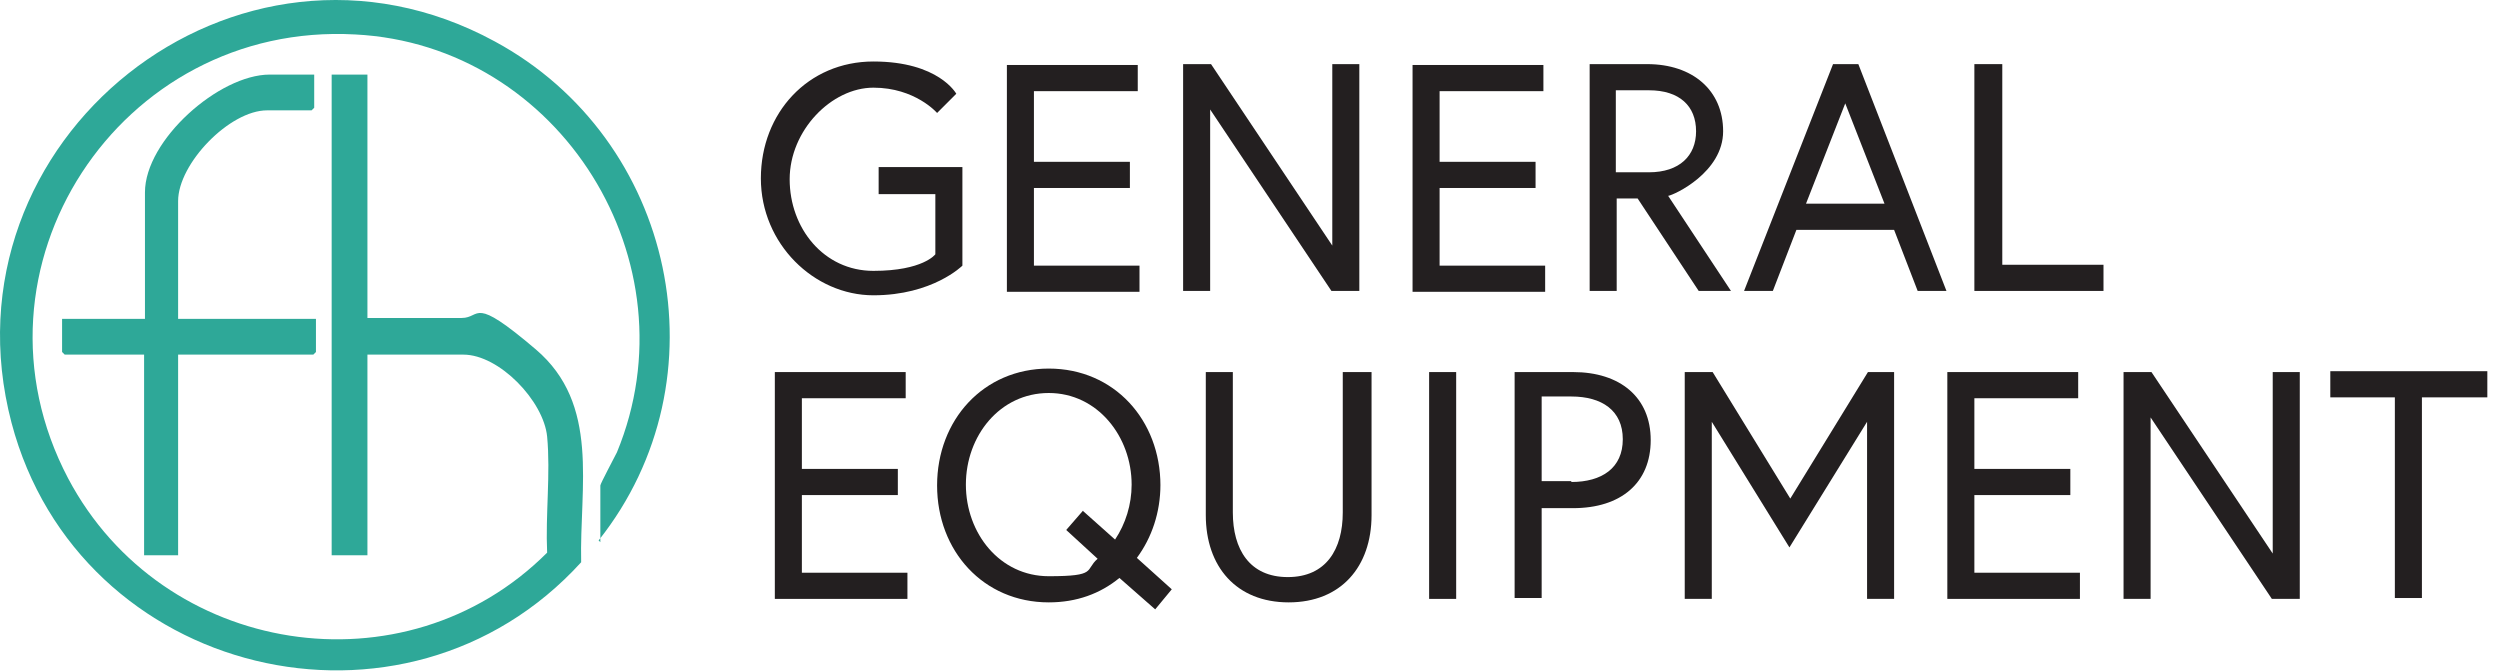
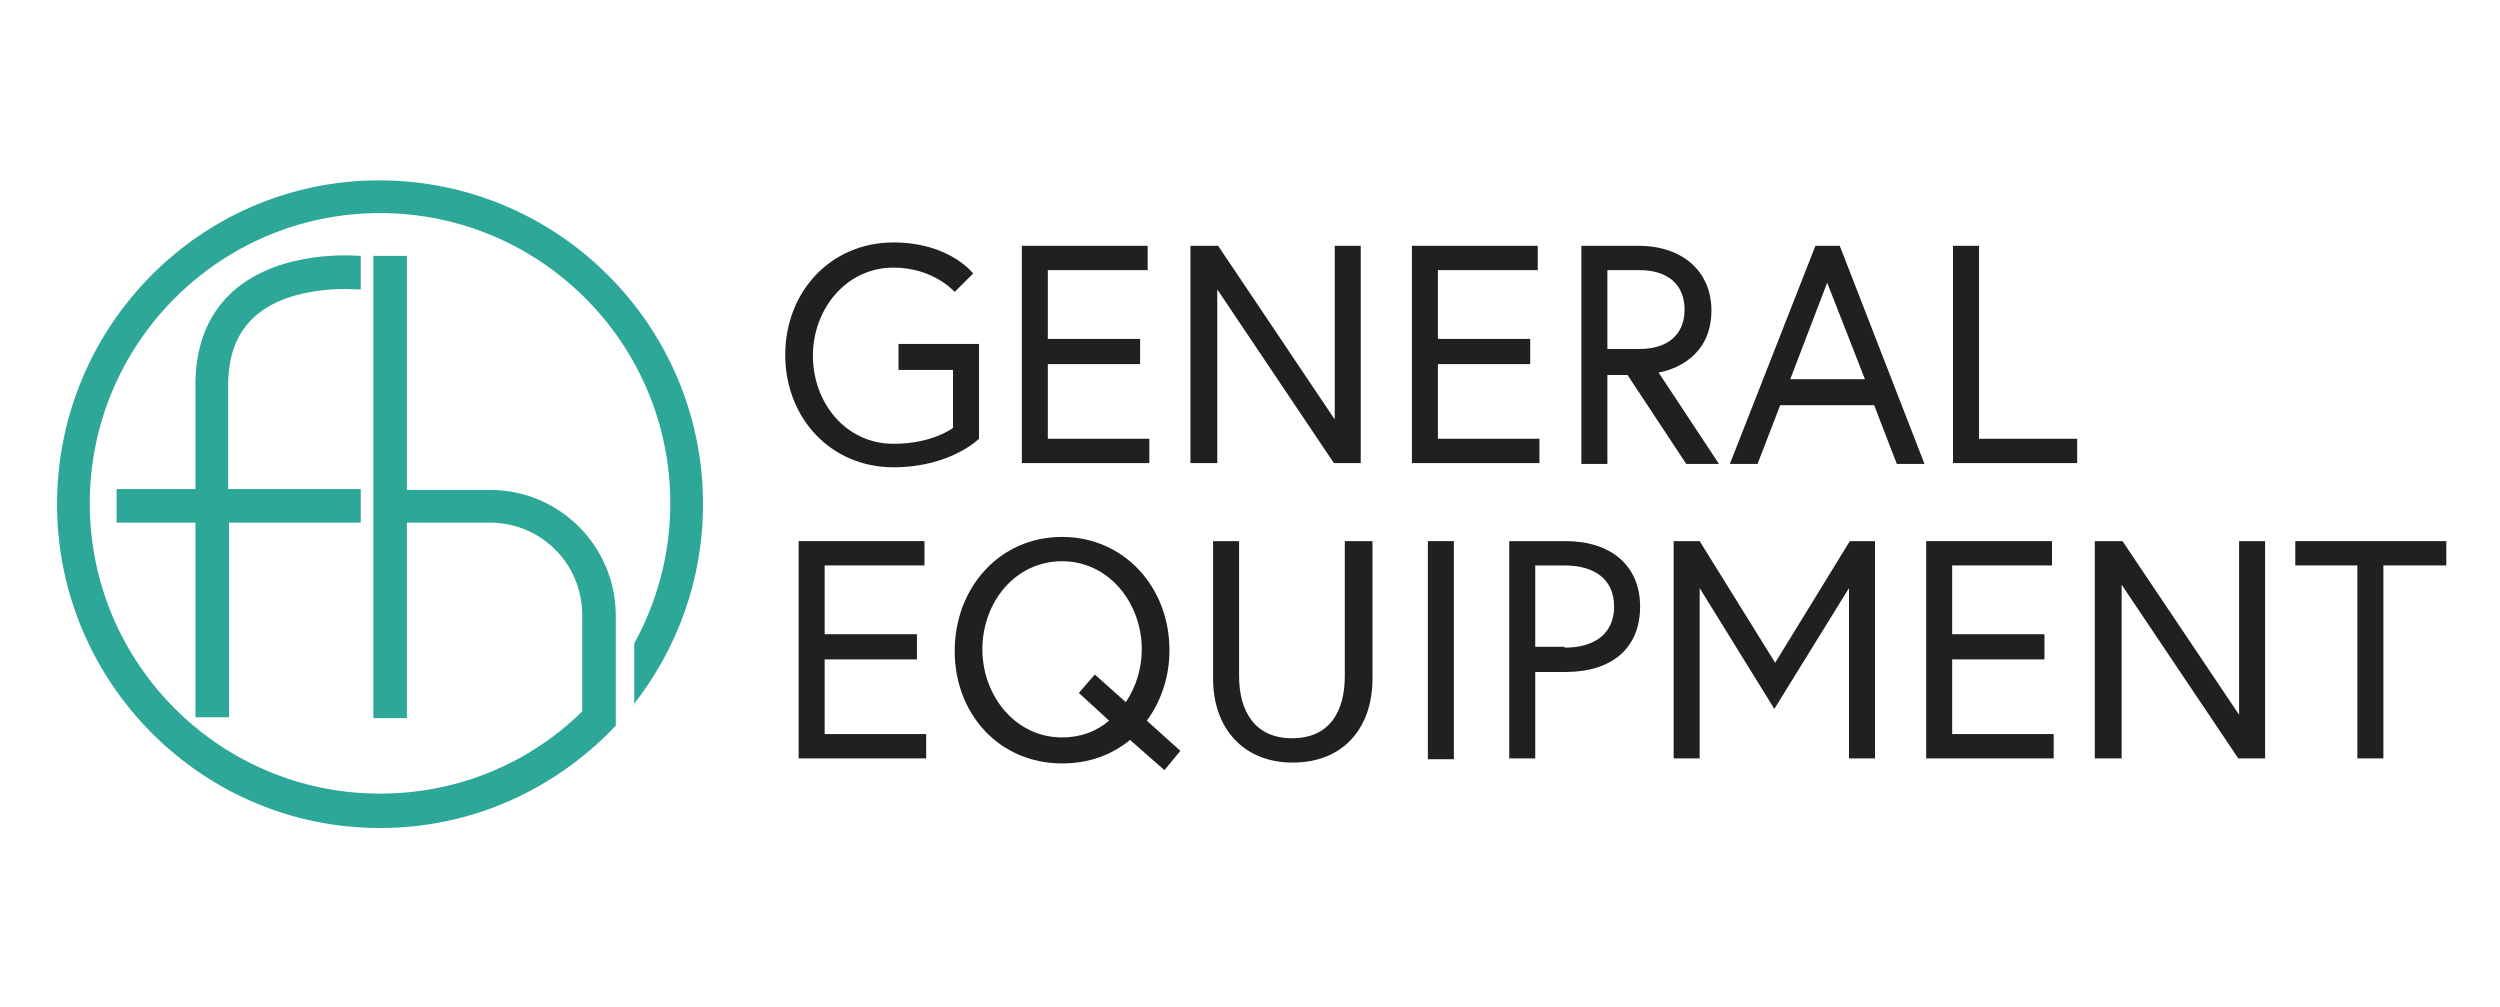
- <svg xmlns="http://www.w3.org/2000/svg" width="179" height="48" viewBox="0 0 179 48" fill="none">
-   <path d="M62.911 11.961H68.908V19.02C68.908 19.02 66.784 21.143 62.536 21.143C58.289 21.143 54.478 17.458 54.478 12.773C54.478 8.088 57.852 4.403 62.536 4.403C67.221 4.403 68.47 6.714 68.47 6.714L67.096 8.088C67.096 8.088 65.535 6.277 62.536 6.277C59.538 6.277 56.54 9.338 56.54 12.836C56.54 16.334 58.976 19.394 62.536 19.394C66.097 19.394 66.971 18.208 66.971 18.208V13.898H62.911V12.024V11.961Z" fill="#231F20" />
-   <path d="M74.029 11.586H80.9V13.46H74.029V19.02H81.588V20.893H72.093V4.653H81.463V6.527H74.029V11.649V11.586Z" fill="#231F20" />
-   <path d="M86.71 4.591L95.392 17.583V4.591H97.328V20.831H95.33L86.647 7.839V20.831H84.711V4.591H86.71Z" fill="#231F20" />
-   <path d="M103.075 11.586H109.946V13.46H103.075V19.02H110.633V20.893H101.139V4.653H110.508V6.527H103.075V11.649V11.586Z" fill="#231F20" />
-   <path d="M113.756 4.591H117.941C121.189 4.591 123.376 6.464 123.376 9.4C123.376 12.336 119.878 13.96 119.44 14.023L123.938 20.831H121.627L117.254 14.21H115.755V20.831H113.819V4.591H113.756ZM121.439 9.4C121.439 7.589 120.252 6.464 118.066 6.464H115.693V12.336H118.066C120.252 12.336 121.439 11.149 121.439 9.4Z" fill="#231F20" />
-   <path d="M131.246 4.591H133.057L139.366 20.831H137.305L135.618 16.459H128.622L126.936 20.831H124.875L131.246 4.591ZM129.372 14.585H134.931L132.12 7.401L129.309 14.585H129.372Z" fill="#231F20" />
-   <path d="M141.427 4.591H143.364V18.957H150.61V20.831H141.365V4.591H141.427Z" fill="#231F20" />
-   <path d="M57.414 33.574H64.285V35.447H57.414V41.007H64.972V42.881H55.478V26.64H64.847V28.514H57.414V33.636V33.574Z" fill="#231F20" />
-   <path d="M83.087 34.698C83.087 36.697 82.462 38.508 81.4 39.945L83.899 42.194L82.712 43.63L80.151 41.381C78.777 42.506 77.09 43.13 75.091 43.13C70.407 43.13 67.096 39.445 67.096 34.76C67.096 30.076 70.407 26.39 75.091 26.39C79.776 26.39 83.087 30.076 83.087 34.76V34.698ZM77.528 36.572L79.839 38.633C80.588 37.509 81.025 36.135 81.025 34.698C81.025 31.262 78.589 28.139 75.091 28.139C71.594 28.139 69.157 31.2 69.157 34.698C69.157 38.196 71.594 41.257 75.091 41.257C78.589 41.257 77.652 40.819 78.589 40.007L76.341 37.946L77.59 36.509L77.528 36.572Z" fill="#231F20" />
-   <path d="M96.266 26.64H98.203V36.884C98.203 40.569 96.017 43.13 92.269 43.13C88.521 43.13 86.335 40.569 86.335 36.884V26.64H88.271V36.697C88.271 39.32 89.458 41.319 92.206 41.319C94.955 41.319 96.142 39.32 96.142 36.697V26.64H96.266Z" fill="#231F20" />
-   <path d="M102.325 26.64H104.262V42.881H102.325V26.64Z" fill="#231F20" />
-   <path d="M108.447 26.64H112.632C116.005 26.64 118.191 28.451 118.191 31.512C118.191 34.573 116.067 36.384 112.632 36.384H110.383V42.818H108.447V26.578V26.64ZM112.507 34.511C114.693 34.511 116.192 33.511 116.192 31.45C116.192 29.389 114.693 28.389 112.507 28.389H110.383V34.448H112.507V34.511Z" fill="#231F20" />
-   <path d="M122.626 26.64L128.185 35.697L133.744 26.64H135.618V42.881H133.682V30.201L128.123 39.195L122.564 30.201V42.881H120.627V26.64H122.564H122.626Z" fill="#231F20" />
-   <path d="M141.365 33.574H148.236V35.447H141.365V41.007H148.923V42.881H139.429V26.64H148.798V28.514H141.365V33.636V33.574Z" fill="#231F20" />
-   <path d="M154.045 26.64L162.727 39.633V26.64H164.664V42.881H162.665L153.983 29.888V42.881H152.046V26.64H154.045Z" fill="#231F20" />
-   <path d="M171.535 28.451H166.85V26.578H178.093V28.451H173.409V42.818H171.472V28.451H171.535Z" fill="#231F20" />
-   <path d="M42.86 38.696C52.042 27.14 48.357 9.962 35.427 2.967C16.938 -7.09 -4.487 10.025 0.823 30.263C5.632 48.502 28.994 54.124 41.611 40.257C41.486 34.823 42.985 28.951 38.363 25.016C33.741 21.081 34.49 22.767 33.054 22.767H26.308V5.34H23.747V39.757H26.308V25.391H33.179C35.74 25.391 38.925 28.701 39.175 31.262C39.425 33.886 39.05 36.884 39.175 39.57C28.994 49.752 11.629 47.003 4.883 34.261C-3.05 19.207 8.568 1.53 25.433 2.467C40.112 3.216 49.794 18.77 44.172 32.387C43.985 32.761 42.985 34.635 42.985 34.76V38.82L42.86 38.696Z" fill="#2EA898" />
-   <path d="M22.56 5.34H19.312C15.689 5.34 10.379 10.025 10.379 13.773V22.83H4.445V25.203L4.633 25.391H10.317V39.757H12.753V25.391H22.435L22.622 25.203V22.83H12.753V14.397C12.753 11.711 16.438 7.901 19.124 7.901H22.31L22.497 7.714V5.34H22.56Z" fill="#2EA898" />
+ <svg xmlns="http://www.w3.org/2000/svg" version="1.1" id="Layer_1" x="0px" y="0px" viewBox="0 0 298 120" enable-background="new 0 0 298 120" xml:space="preserve">
+   <g>
+     <path fill="#221F1F" d="M107.1,41h9.6v11.3c0,0-3.4,3.4-10.2,3.4c-7.5,0-12.9-5.9-12.9-13.4c0-7.5,5.4-13.4,12.9-13.4   c6.7,0,9.5,3.7,9.5,3.7l-2.2,2.2c0,0-2.5-2.9-7.3-2.9c-5.6,0-9.6,4.9-9.6,10.5s3.9,10.5,9.6,10.5c4.7,0,7.1-1.9,7.1-1.9v-6.9h-6.5   V41z" />
+     <polygon fill="#221F1F" points="124.9,40.4 135.9,40.4 135.9,43.4 124.9,43.4 124.9,52.3 137,52.3 137,55.2 121.8,55.2 121.8,29.3    136.8,29.3 136.8,32.2 124.9,32.2  " />
+     <polygon fill="#221F1F" points="145.2,29.3 159.1,50 159.1,29.3 162.2,29.3 162.2,55.2 159,55.2 145.1,34.5 145.1,55.2 141.9,55.2    141.9,29.3  " />
+     <polygon fill="#221F1F" points="171.4,40.4 182.4,40.4 182.4,43.4 171.4,43.4 171.4,52.3 183.5,52.3 183.5,55.2 168.3,55.2    168.3,29.3 183.3,29.3 183.3,32.2 171.4,32.2  " />
+     <path fill="#221F1F" d="M188.5,29.3h6.8c5.2,0,8.7,3,8.7,7.7c0,6.2-5.6,7.3-6.3,7.4l7.2,10.9H201l-7-10.6h-2.4v10.6h-3.1V29.3z    M200.8,36.9c0-2.9-1.9-4.7-5.4-4.7h-3.8v9.4h3.8C198.9,41.6,200.8,39.8,200.8,36.9" />
+     <path fill="#221F1F" d="M216.4,29.3h2.9l10.1,26h-3.3l-2.7-7h-11.2l-2.7,7h-3.3L216.4,29.3z M213.4,45.2h8.9l-4.5-11.5L213.4,45.2z   " />
+     <polygon fill="#221F1F" points="232.8,29.3 235.9,29.3 235.9,52.3 247.6,52.3 247.6,55.2 232.8,55.2  " />
+     <polygon fill="#221F1F" points="98.3,75.6 109.3,75.6 109.3,78.6 98.3,78.6 98.3,87.5 110.4,87.5 110.4,90.4 95.2,90.4 95.2,64.5    110.2,64.5 110.2,67.4 98.3,67.4  " />
+     <path fill="#221F1F" d="M139.4,77.5c0,3.2-1,6.1-2.7,8.4l4,3.6l-1.9,2.3l-4.1-3.6c-2.2,1.8-4.9,2.8-8.1,2.8   c-7.5,0-12.8-5.9-12.8-13.4S119.1,64,126.6,64C134,64,139.4,70,139.4,77.5 M130.5,80.4l3.7,3.3c1.2-1.8,1.9-4,1.9-6.3   c0-5.5-3.9-10.5-9.5-10.5c-5.6,0-9.5,4.9-9.5,10.5c0,5.5,3.9,10.5,9.5,10.5c2.2,0,4.1-0.7,5.6-2l-3.6-3.3L130.5,80.4z" />
+     <path fill="#221F1F" d="M160.5,64.5h3.1v16.4c0,5.9-3.5,10-9.5,10c-5.9,0-9.5-4.1-9.5-10V64.5h3.1v16.1c0,4.2,1.9,7.4,6.3,7.4   c4.5,0,6.3-3.2,6.3-7.4V64.5z" />
+     <rect x="170.2" y="64.5" fill="#221F1F" width="3.1" height="26" />
+     <path fill="#221F1F" d="M179.9,64.5h6.7c5.4,0,8.9,2.9,8.9,7.8c0,5-3.4,7.8-8.9,7.8H183v10.3h-3.1V64.5z M186.5,77.2   c3.5,0,5.9-1.6,5.9-4.9c0-3.3-2.4-4.9-5.9-4.9H183v9.7H186.5z" />
+     <polygon fill="#221F1F" points="202.6,64.5 211.6,79 220.5,64.5 223.5,64.5 223.5,90.4 220.4,90.4 220.4,70.1 211.5,84.5    202.6,70.1 202.6,90.4 199.5,90.4 199.5,64.5  " />
+     <polygon fill="#221F1F" points="232.7,75.6 243.7,75.6 243.7,78.6 232.7,78.6 232.7,87.5 244.8,87.5 244.8,90.4 229.6,90.4    229.6,64.5 244.6,64.5 244.6,67.4 232.7,67.4  " />
+     <polygon fill="#221F1F" points="253,64.5 266.9,85.2 266.9,64.5 270,64.5 270,90.4 266.8,90.4 252.9,69.7 252.9,90.4 249.7,90.4    249.7,64.5  " />
+     <polygon fill="#221F1F" points="281,67.4 273.6,67.4 273.6,64.5 291.6,64.5 291.6,67.4 284.1,67.4 284.1,90.4 281,90.4  " />
+     <path fill="#2DA797" d="M42.9,58.3H27.2V45.5c0.1-3.4,1.1-5.9,3.2-7.8c4.4-3.9,12.1-3.2,12.2-3.2h0.4v-4c-0.4,0-9.4-0.9-15.2,4.2   c-2.9,2.6-4.4,6.2-4.5,10.7v12.9h-9.4v4h9.4v23.2h4V62.3h15.7V58.3z" />
+     <path fill="#2DA797" d="M75.5,84c5.2-6.6,8.3-14.9,8.3-23.9c0-21.3-17.3-38.6-38.6-38.6S6.8,38.9,6.8,60.1S24,98.7,45.3,98.7   c11.1,0,21-4.7,28.1-12.2v-0.2v-6v0v-6.9c0-8.3-6.7-15-15-15h-9.9V30.5h-4v55.1h4V62.3h9.9c6.1,0,11,4.9,11,11v11.5   c-6.2,6.1-14.7,9.8-24.1,9.8c-19.1,0-34.6-15.5-34.6-34.6c0-19.1,15.5-34.6,34.6-34.6s34.6,15.5,34.6,34.6c0,6.1-1.6,11.8-4.3,16.7   V84z" />
+   </g>
</svg>
